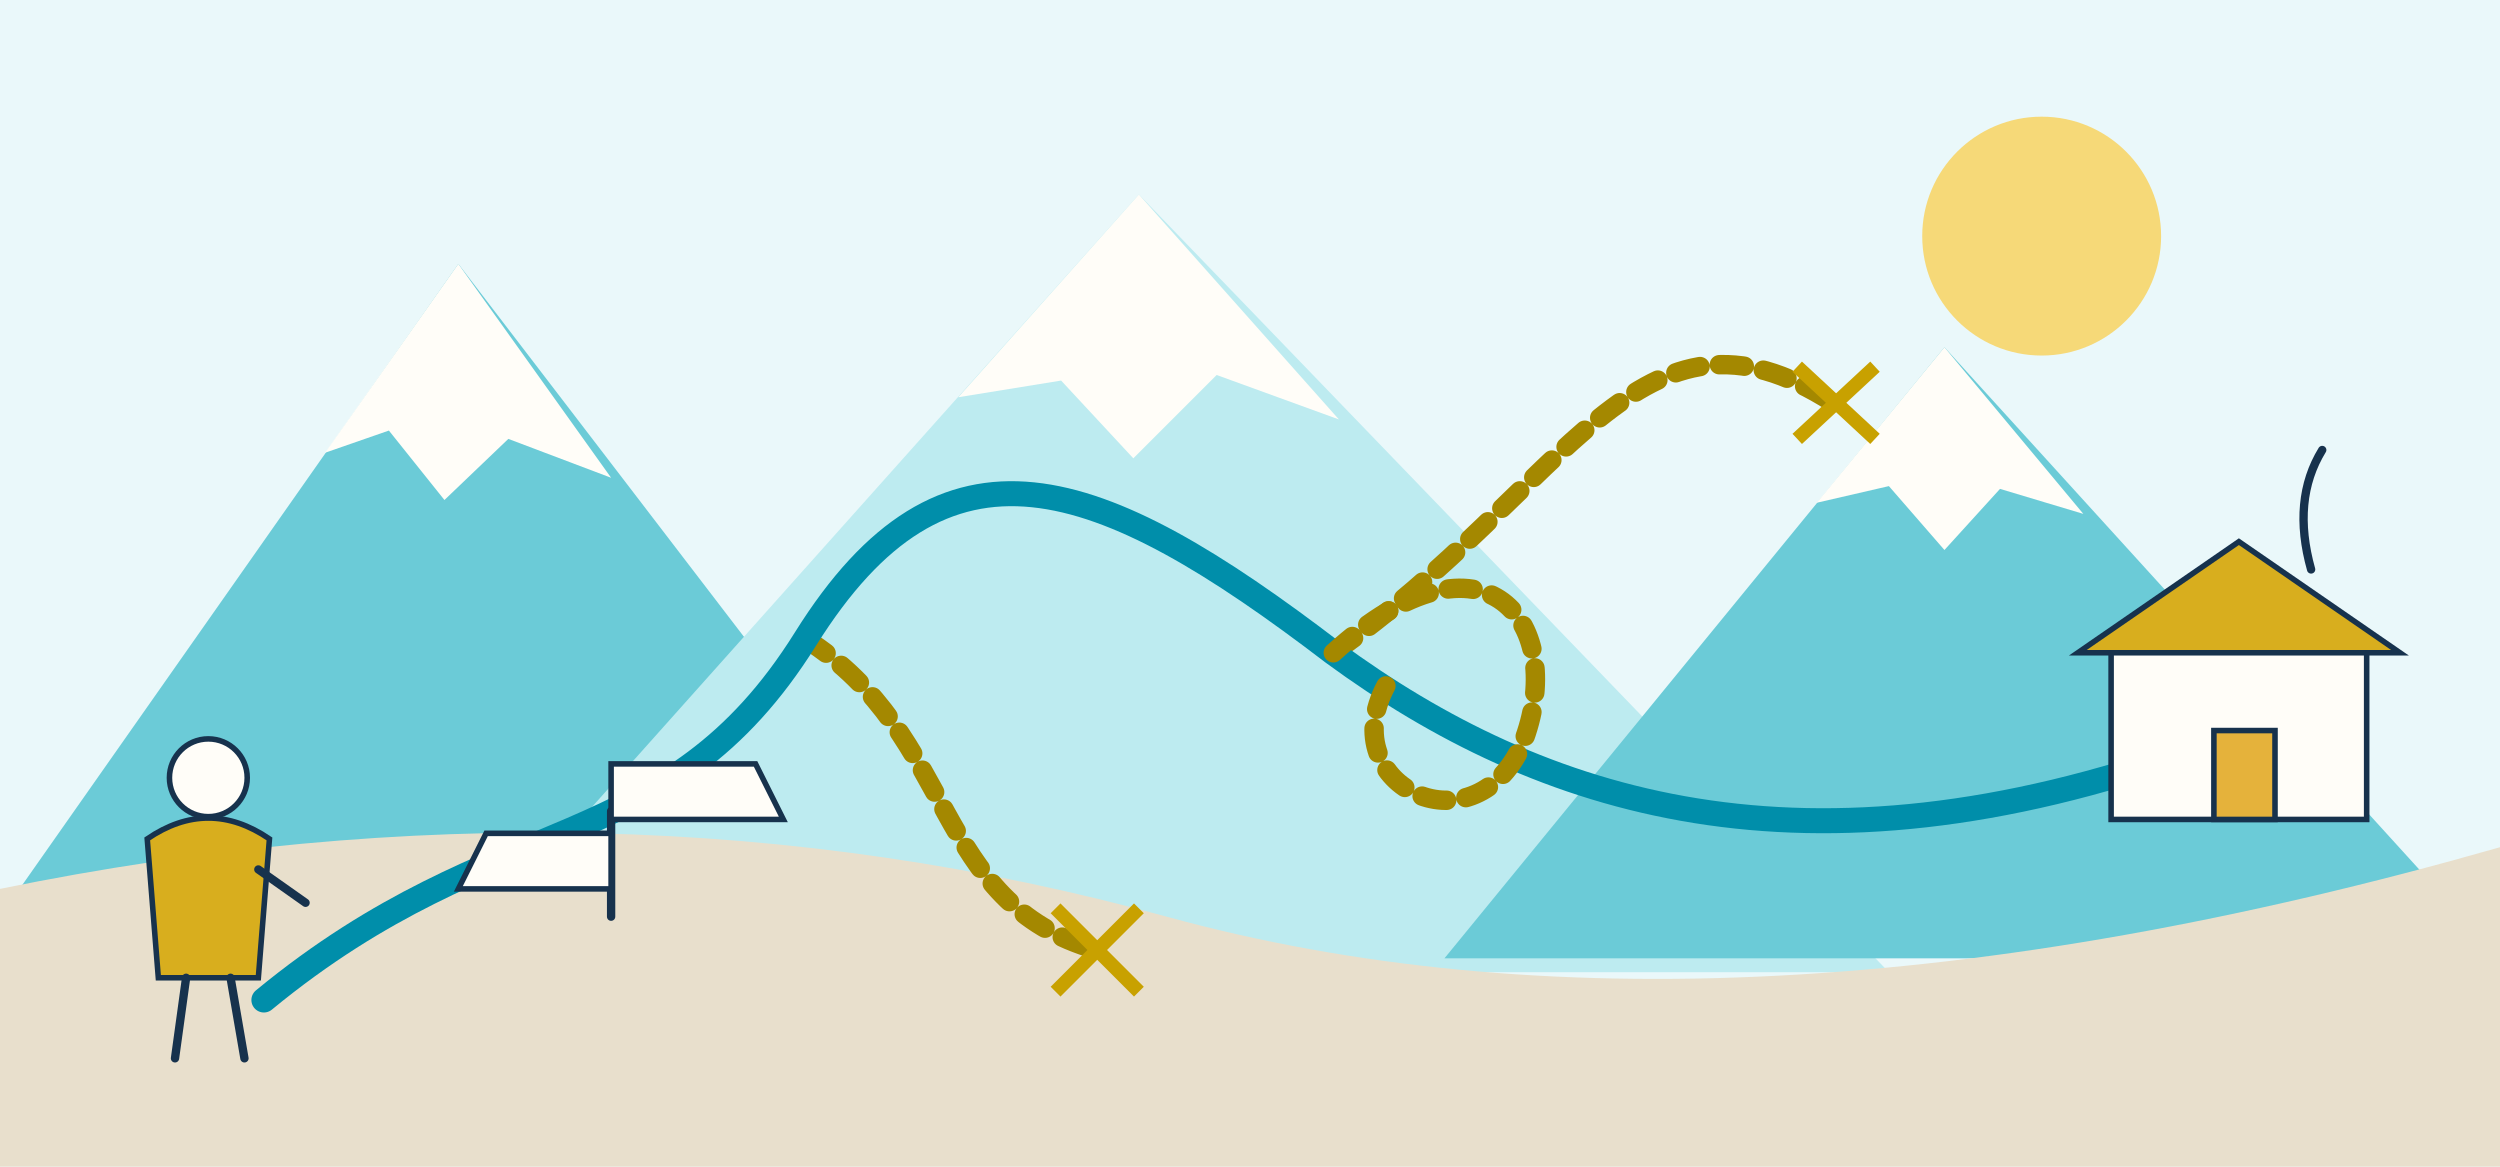
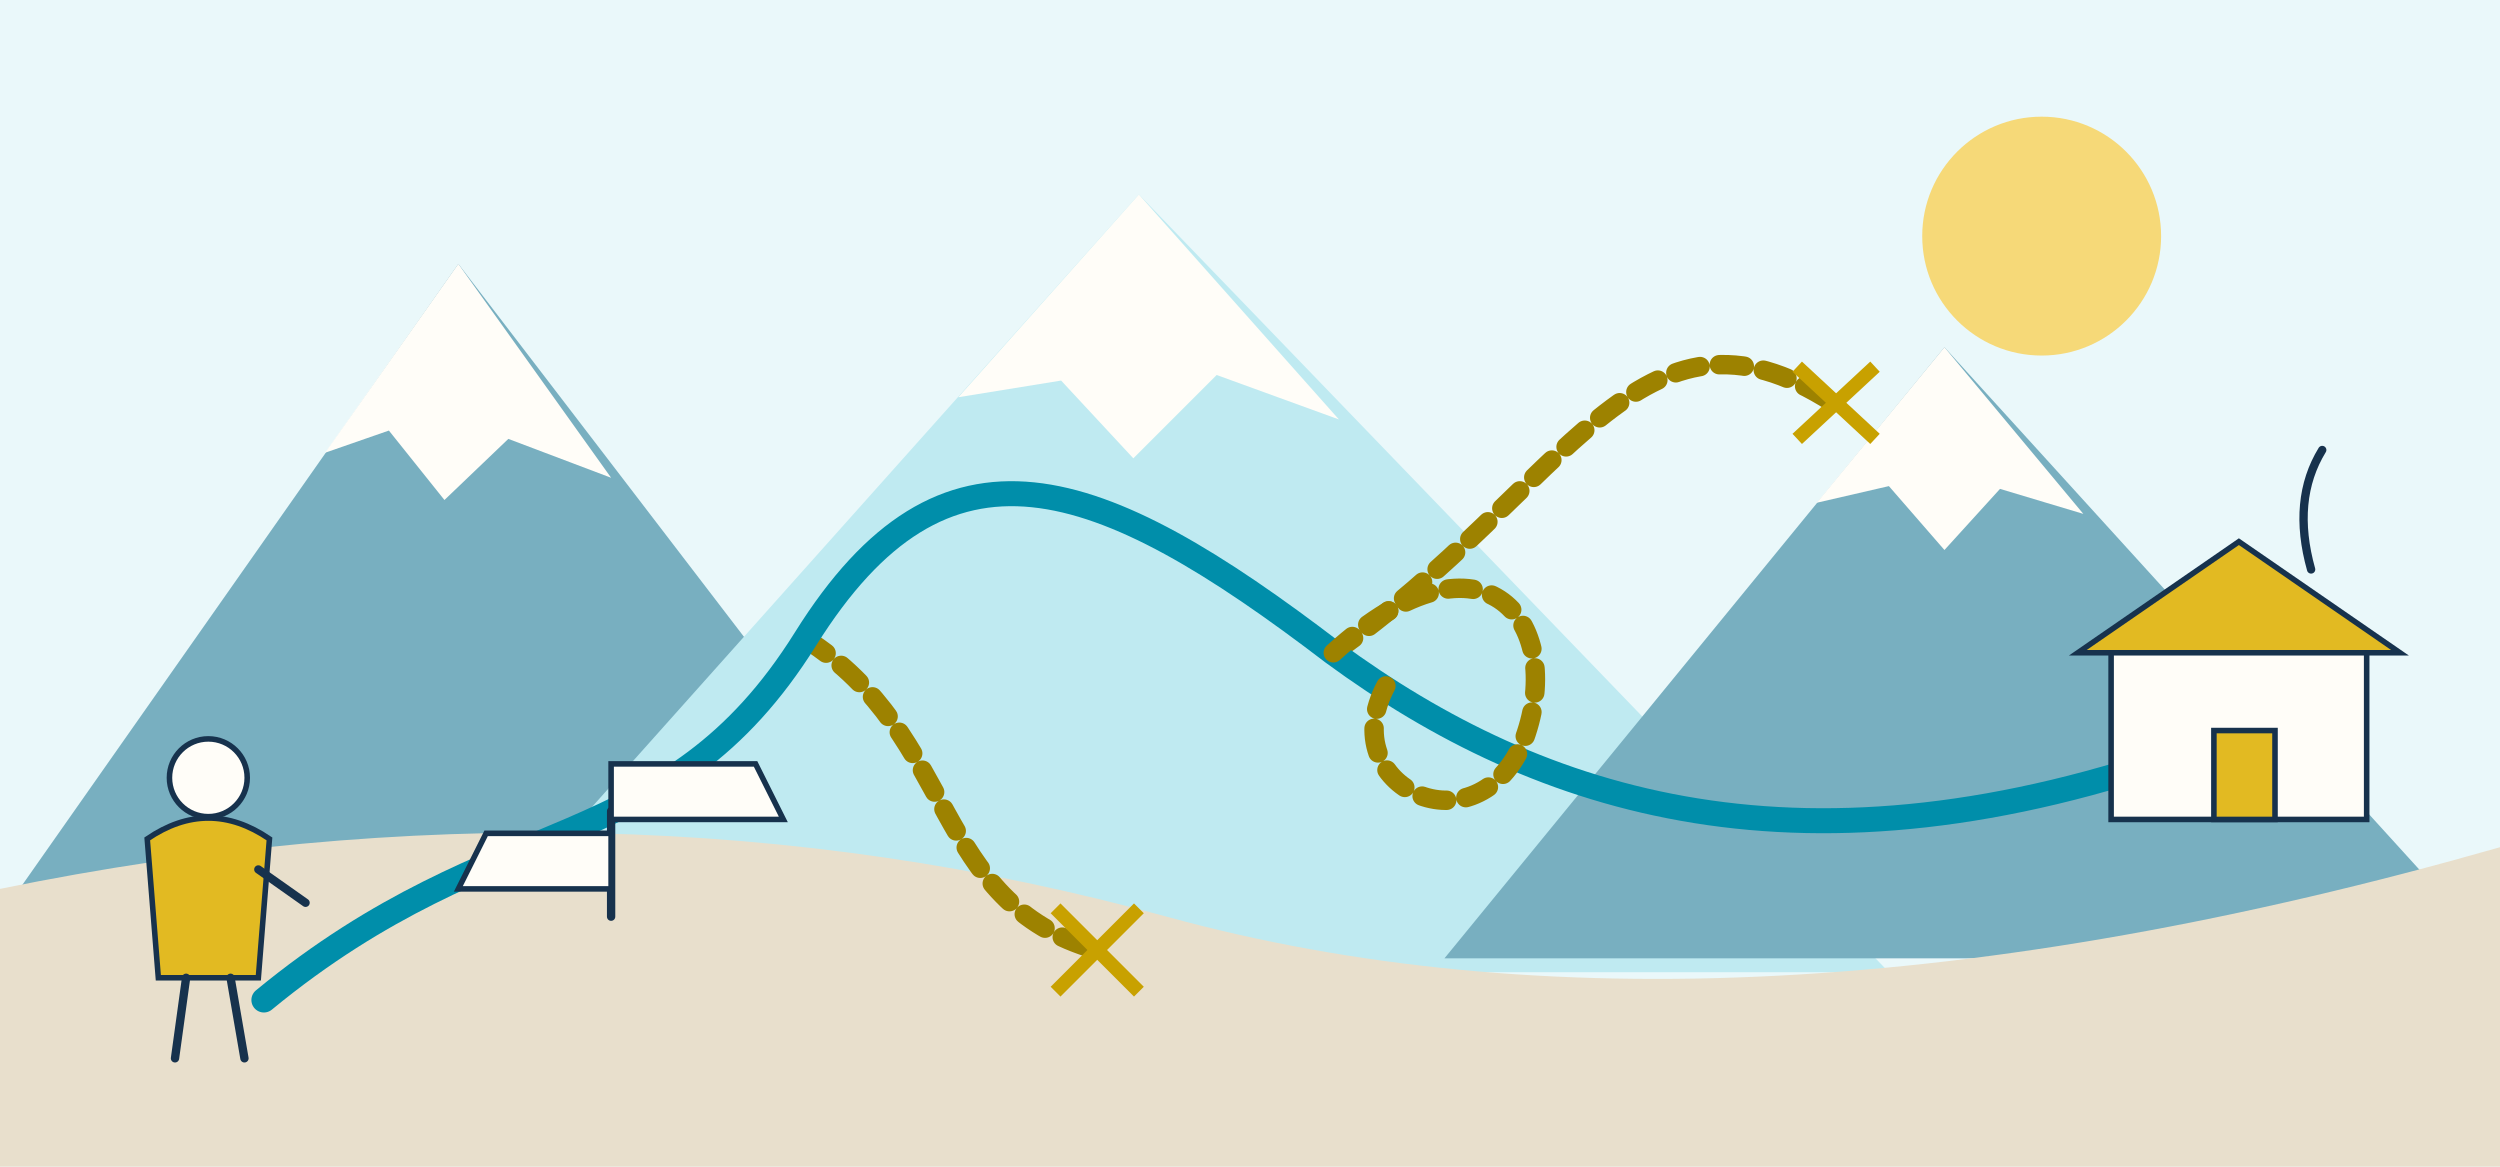
<svg xmlns="http://www.w3.org/2000/svg" width="900" height="420" viewBox="0 0 900 420" role="img" aria-labelledby="title desc">
  <style>
-     .sky{fill:#EAF8FA}.hill1{fill:#BDEBF0}.hill2{fill:#6BCBD7}.snow{fill:#FFFDF8}
-     .path{fill:none;stroke:#A48800;stroke-width:7;stroke-linecap:round;stroke-dasharray:9 7}
+     .sky{fill:#EAF8FA}.hill1{fill:#BFEAF1}.hill2{fill:#78AFC0}.snow{fill:#FFFDF8}
+     .path{fill:none;stroke:#9D8200;stroke-width:7;stroke-linecap:round;stroke-dasharray:9 7}
    .chosen{fill:none;stroke:#008EAA;stroke-width:9;stroke-linecap:round}
    .dead{stroke:#C8A100;stroke-width:5}.sign{fill:#FFFDF8;stroke:#17324D;stroke-width:2}
-     .ink{fill:none;stroke:#17324D;stroke-width:3;stroke-linecap:round}.coat{fill:#D8AE1E;stroke:#17324D;stroke-width:2}
+     .ink{fill:none;stroke:#17324D;stroke-width:3;stroke-linecap:round}.coat{fill:#E2BA22;stroke:#17324D;stroke-width:2}
  </style>
  <rect width="900" height="420" class="sky" />
  <circle cx="735" cy="85" r="43" fill="#F6D978" />
  <polygon class="hill2" points="0,330 165,95 345,330" />
  <polygon class="snow" points="117,163 165,95 220,172 183,158 160,180 140,155" />
  <polygon class="hill1" points="160,350 410,70 680,350" />
  <polygon class="snow" points="345,143 410,70 482,151 438,135 408,165 382,137" />
  <polygon class="hill2" points="520,345 700,125 900,345" />
  <polygon class="snow" points="654,181 700,125 750,185 720,176 700,198 680,175" />
  <path d="M0 320 Q220 275 420 330 T900 305 V420 H0Z" fill="#E8DFCC" />
  <path class="path" d="M95 360 C180 290 240 310 290 230 S395 170 480 235" />
  <path class="path" d="M290 230 C345 265 335 325 395 342" />
  <path class="path" d="M480 235 C565 175 590 100 660 145" />
  <path class="chosen" d="M95 360 C180 290 240 310 290 230 S395 170 480 235 C555 290 650 320 790 270" />
  <path class="path" d="M480 235 C535 185 565 225 548 268 C530 308 478 282 500 245" />
  <line class="dead" x1="380" y1="327" x2="410" y2="357" />
  <line class="dead" x1="410" y1="327" x2="380" y2="357" />
  <line class="dead" x1="647" y1="132" x2="675" y2="158" />
  <line class="dead" x1="675" y1="132" x2="647" y2="158" />
  <g transform="translate(75 315)">
    <circle cx="0" cy="-35" r="14" class="sign" />
    <path class="coat" d="M-22-13 Q0-28 22-13 L18 37 H-18Z" />
    <path class="ink" d="M-8 37 L-12 66 M8 37 L13 66 M18-2 L35 10" />
  </g>
  <g transform="translate(760 205)">
    <rect class="sign" x="0" y="28" width="92" height="62" />
-     <polygon points="-12,30 46,-10 104,30" fill="#D8AE1E" stroke="#17324D" stroke-width="2" />
-     <rect x="37" y="58" width="22" height="32" fill="#E5B23B" stroke="#17324D" stroke-width="2" />
+     <polygon points="-12,30 46,-10 104,30" fill="#E2BA22" stroke="#17324D" stroke-width="2" />
+     <rect x="37" y="58" width="22" height="32" fill="#E2BA22" stroke="#17324D" stroke-width="2" />
    <path d="M72 0 Q65-25 76-43" class="ink" />
  </g>
  <g transform="translate(220 292)">
    <path class="ink" d="M0 38 V0" />
    <path class="sign" d="M0 3 L62 3 L52-17 L0-17Z" />
    <path class="sign" d="M0 28 L-55 28 L-45 8 L0 8Z" />
  </g>
</svg>
